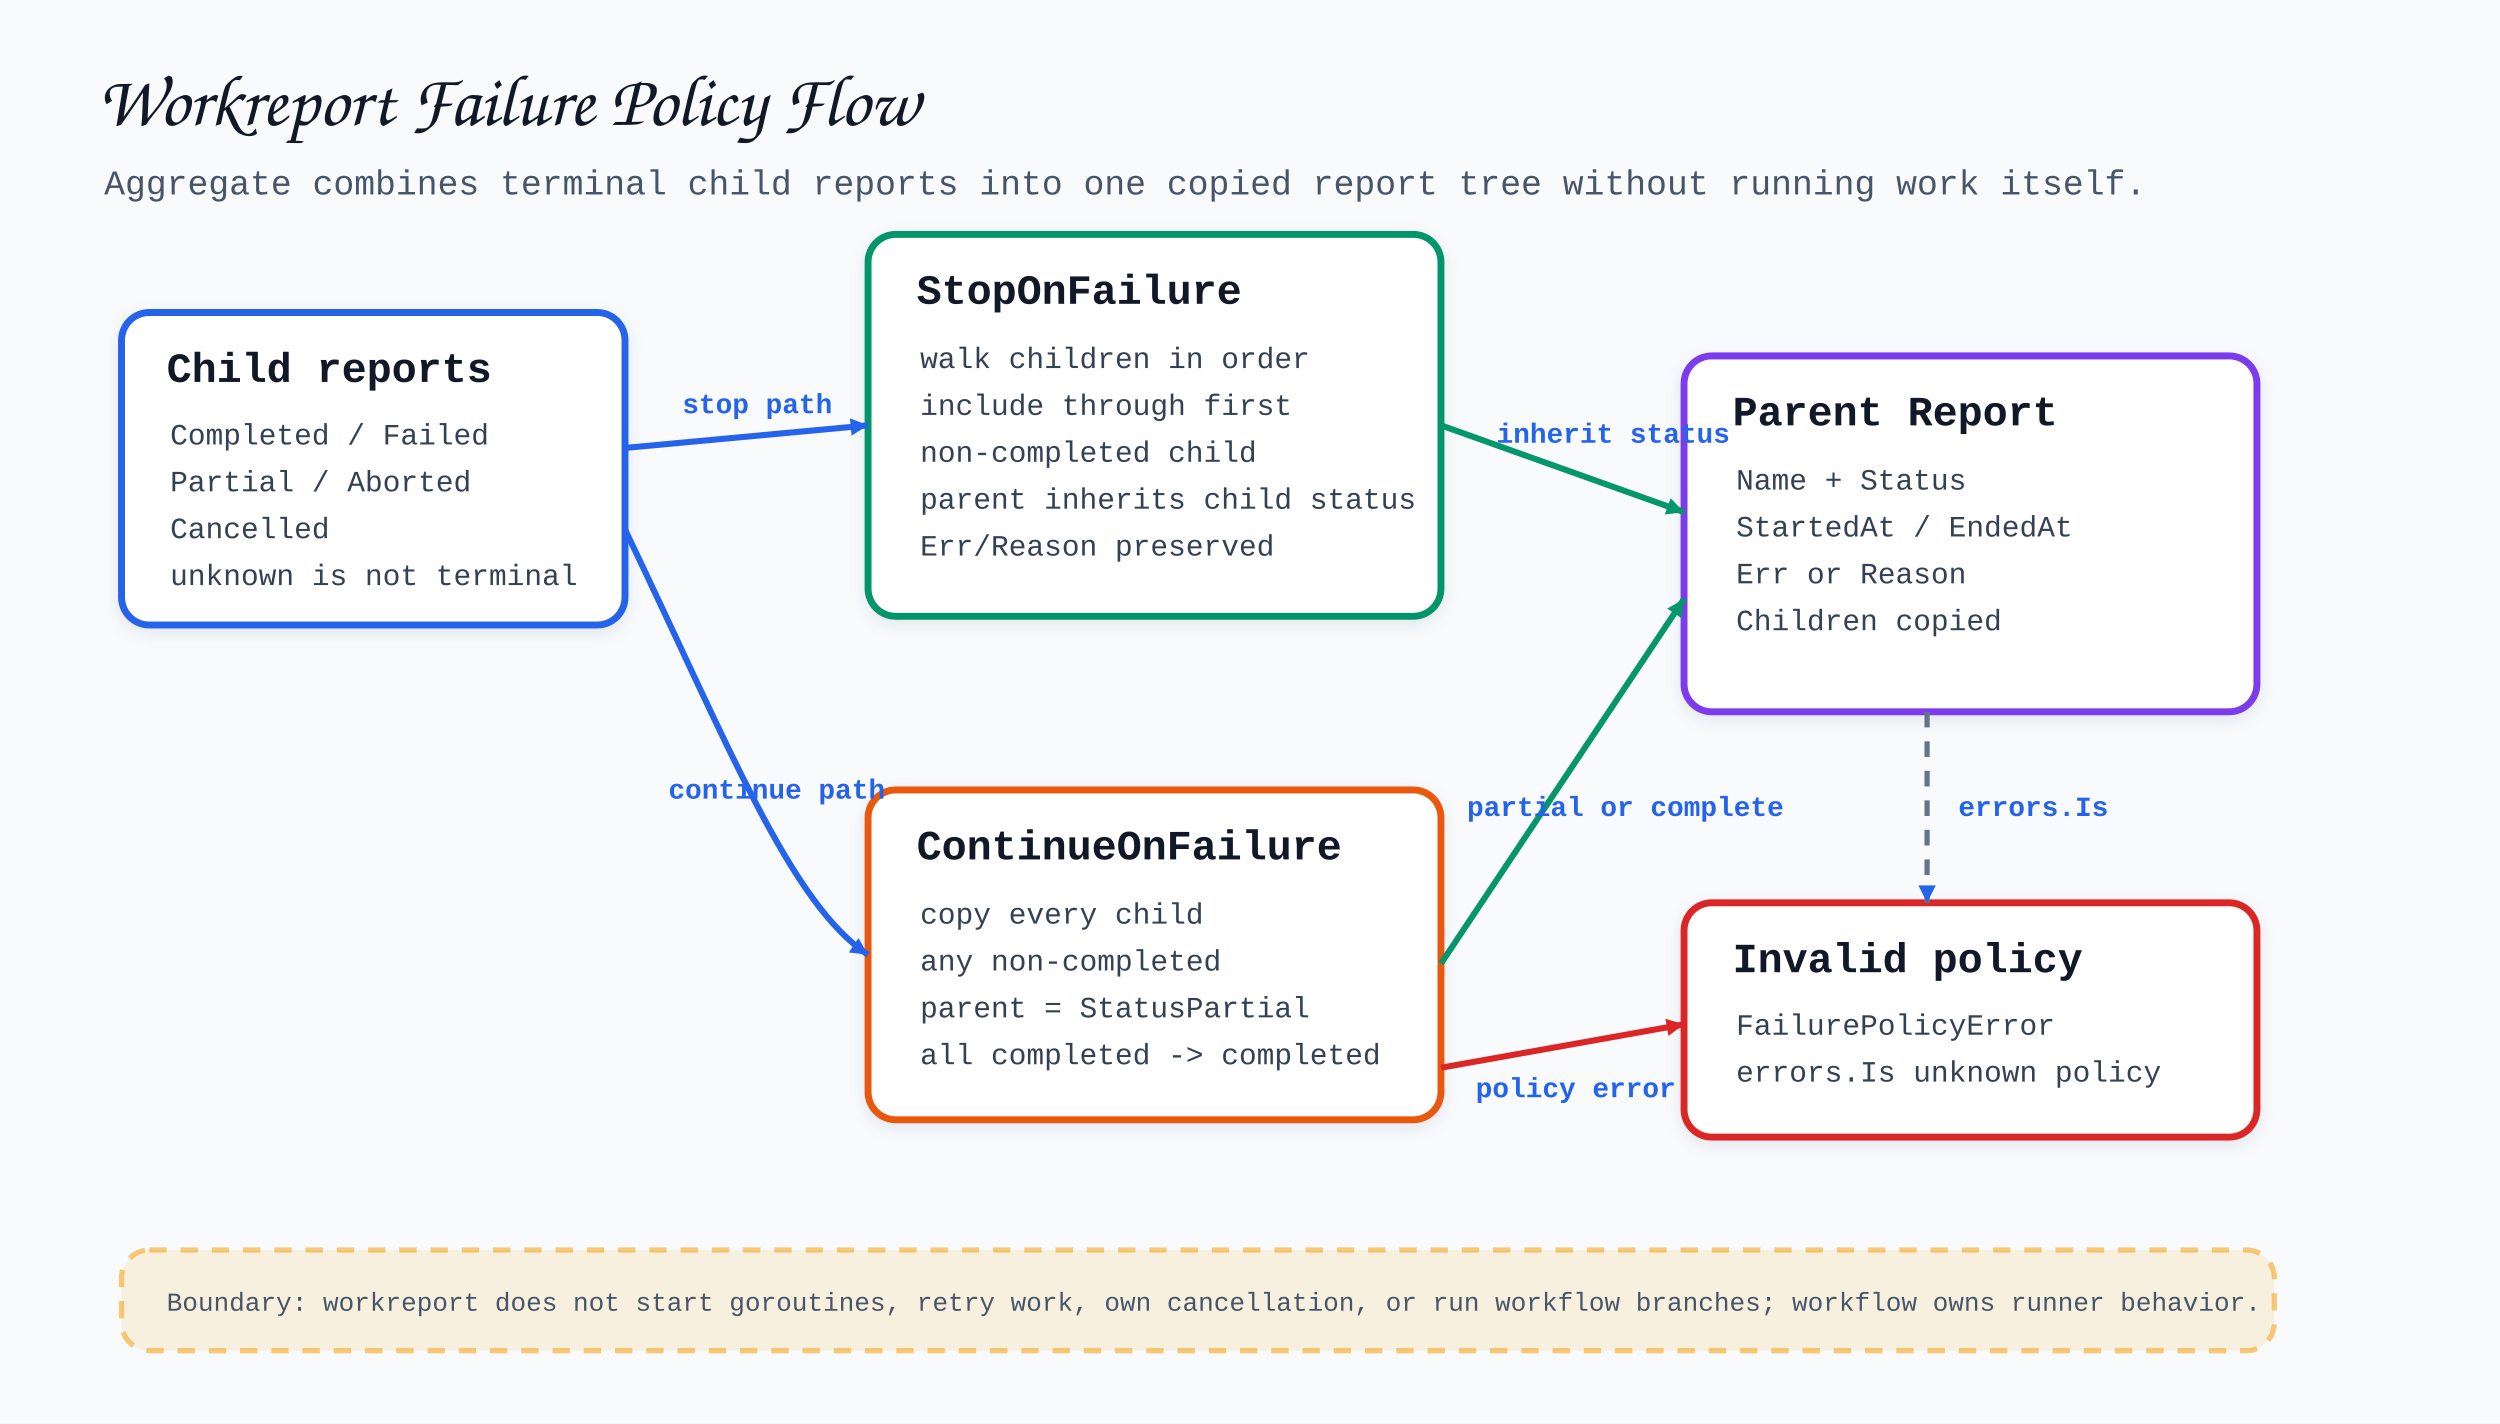
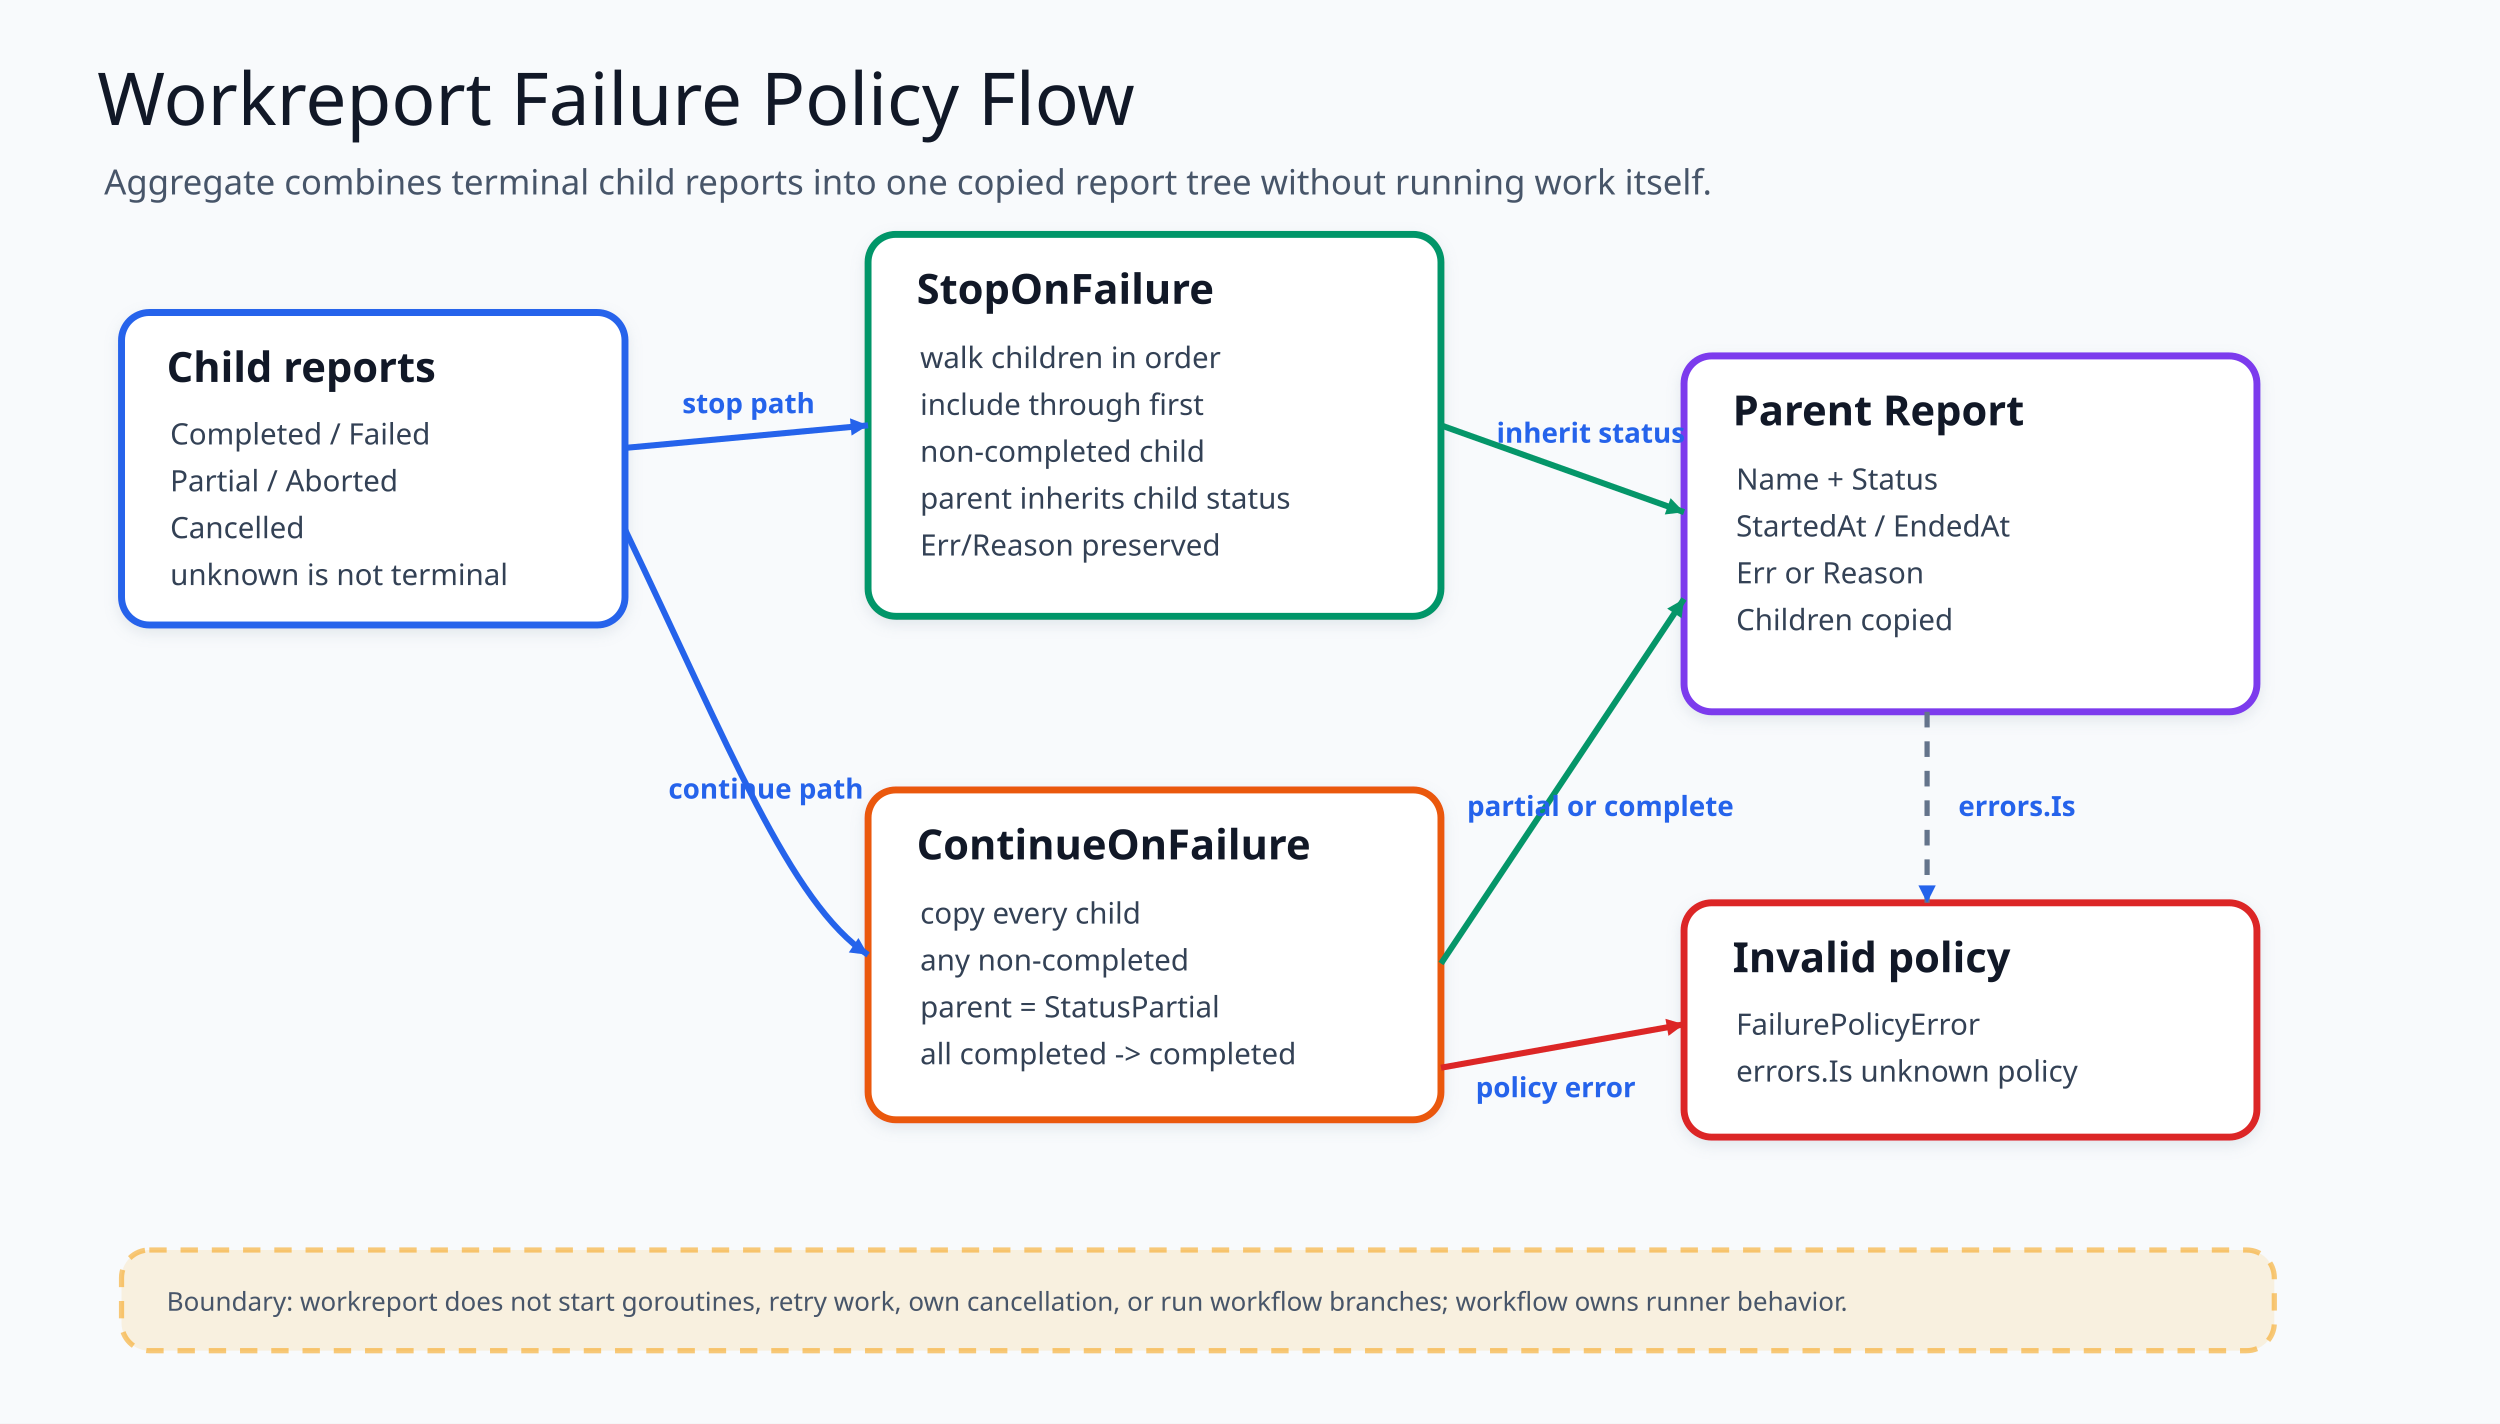
<svg xmlns="http://www.w3.org/2000/svg" width="1440" height="820" viewBox="0 0 1440 820">
  <defs>
    <marker id="arrow" markerWidth="12" markerHeight="10" refX="10" refY="5" orient="auto" markerUnits="userSpaceOnUse">
      <path d="M0,0 L10,5 L0,10 z" fill="#2563eb" />
    </marker>
    <marker id="arrow-green" markerWidth="12" markerHeight="10" refX="10" refY="5" orient="auto" markerUnits="userSpaceOnUse">
      <path d="M0,0 L10,5 L0,10 z" fill="#059669" />
    </marker>
    <marker id="arrow-red" markerWidth="12" markerHeight="10" refX="10" refY="5" orient="auto" markerUnits="userSpaceOnUse">
      <path d="M0,0 L10,5 L0,10 z" fill="#dc2626" />
    </marker>
    <filter id="shadow" x="-10%" y="-10%" width="120%" height="125%">
      <feDropShadow dx="0" dy="3" stdDeviation="4" flood-color="#94a3b8" flood-opacity=".22" />
    </filter>
  </defs>
  <style>
  @font-face{font-family:'Architects Daughter';src:local('Architects Daughter');}
  @font-face{font-family:'Comic Mono';src:local('Comic Mono');}
-   .bg{fill:#f8fafc}.title{font:42px 'Architects Daughter','Comic Sans MS',cursive;fill:#111827}.sub{font:20px 'Comic Mono','Courier New',monospace;fill:#475569}.card-title{font:24px 'Comic Mono','Courier New',monospace;font-weight:700;fill:#111827}.body{font:17px 'Comic Mono','Courier New',monospace;fill:#334155}.small{font:15px 'Comic Mono','Courier New',monospace;fill:#475569}.label{font:16px 'Comic Mono','Courier New',monospace;fill:#2563eb;font-weight:700}.line{stroke:#2563eb;stroke-width:3.5;fill:none;marker-end:url(#arrow)}.line-green{stroke:#059669;stroke-width:3.5;fill:none;marker-end:url(#arrow-green)}.line-red{stroke:#dc2626;stroke-width:3.5;fill:none;marker-end:url(#arrow-red)}.dash{stroke:#64748b;stroke-width:3;stroke-dasharray:9 8;fill:none;marker-end:url(#arrow)}.card{fill:#fff;stroke-width:4}.alt{fill:#f59e0b;fill-opacity:.12;stroke:#f59e0b;stroke-opacity:.55;stroke-dasharray:10 8;stroke-width:3}
+   .bg{fill:#f8fafc}.title{font:42px 'Architects Daughter';fill:#111827}.sub{font:20px 'Comic Mono';fill:#475569}.card-title{font:24px 'Comic Mono';font-weight:700;fill:#111827}.body{font:17px 'Comic Mono';fill:#334155}.small{font:15px 'Comic Mono';fill:#475569}.label{font:16px 'Comic Mono';fill:#2563eb;font-weight:700}.line{stroke:#2563eb;stroke-width:3.5;fill:none;marker-end:url(#arrow)}.line-green{stroke:#059669;stroke-width:3.5;fill:none;marker-end:url(#arrow-green)}.line-red{stroke:#dc2626;stroke-width:3.5;fill:none;marker-end:url(#arrow-red)}.dash{stroke:#64748b;stroke-width:3;stroke-dasharray:9 8;fill:none;marker-end:url(#arrow)}.card{fill:#fff;stroke-width:4}.alt{fill:#f59e0b;fill-opacity:.12;stroke:#f59e0b;stroke-opacity:.55;stroke-dasharray:10 8;stroke-width:3}
</style>
  <rect class="bg" width="1440" height="820" />
  <text class="title" x="56" y="72">Workreport Failure Policy Flow</text>
  <text class="sub" x="60" y="112">Aggregate combines terminal child reports into one copied report tree without running work itself.</text>
  <rect class="card" x="70" y="180" width="290" height="180" rx="16" fill="#eff6ff" stroke="#2563eb" filter="url(#shadow)" />
  <text class="card-title" x="96" y="220">Child reports</text>
  <text class="body" x="98" y="256">Completed / Failed</text>
  <text class="body" x="98" y="283">Partial / Aborted</text>
  <text class="body" x="98" y="310">Cancelled</text>
  <text class="body" x="98" y="337">unknown is not terminal</text>
  <rect class="card" x="500" y="135" width="330" height="220" rx="16" fill="#ecfdf5" stroke="#059669" filter="url(#shadow)" />
  <text class="card-title" x="528" y="175">StopOnFailure</text>
  <text class="body" x="530" y="212">walk children in order</text>
  <text class="body" x="530" y="239">include through first</text>
  <text class="body" x="530" y="266">non-completed child</text>
  <text class="body" x="530" y="293">parent inherits child status</text>
  <text class="body" x="530" y="320">Err/Reason preserved</text>
  <rect class="card" x="500" y="455" width="330" height="190" rx="16" fill="#fff7ed" stroke="#ea580c" filter="url(#shadow)" />
  <text class="card-title" x="528" y="495">ContinueOnFailure</text>
  <text class="body" x="530" y="532">copy every child</text>
  <text class="body" x="530" y="559">any non-completed</text>
  <text class="body" x="530" y="586">parent = StatusPartial</text>
  <text class="body" x="530" y="613">all completed -&gt; completed</text>
  <rect class="card" x="970" y="205" width="330" height="205" rx="16" fill="#f5f3ff" stroke="#7c3aed" filter="url(#shadow)" />
  <text class="card-title" x="998" y="245">Parent Report</text>
  <text class="body" x="1000" y="282">Name + Status</text>
  <text class="body" x="1000" y="309">StartedAt / EndedAt</text>
  <text class="body" x="1000" y="336">Err or Reason</text>
  <text class="body" x="1000" y="363">Children copied</text>
  <rect class="card" x="970" y="520" width="330" height="135" rx="16" fill="#fef2f2" stroke="#dc2626" filter="url(#shadow)" />
  <text class="card-title" x="998" y="560">Invalid policy</text>
  <text class="body" x="1000" y="596">FailurePolicyError</text>
  <text class="body" x="1000" y="623">errors.Is unknown policy</text>
  <path class="line" d="M360 258 L500 245" />
  <text class="label" x="393" y="238">stop path</text>
  <path class="line" d="M360 305 C420 430 455 520 500 550" />
  <text class="label" x="385" y="460">continue path</text>
  <path class="line-green" d="M830 245 L970 295" />
  <text class="label" x="862" y="255">inherit status</text>
  <path class="line-green" d="M830 555 L970 345" />
  <text class="label" x="845" y="470">partial or complete</text>
  <path class="line-red" d="M830 615 L970 590" />
  <text class="label" x="850" y="632">policy error</text>
  <path class="dash" d="M1110 410 L1110 520" />
  <text class="label" x="1128" y="470">errors.Is</text>
  <rect class="alt" x="70" y="720" width="1240" height="58" rx="16" />
  <text class="small" x="96" y="755">Boundary: workreport does not start goroutines, retry work, own cancellation, or run workflow branches; workflow owns runner behavior.</text>
</svg>
